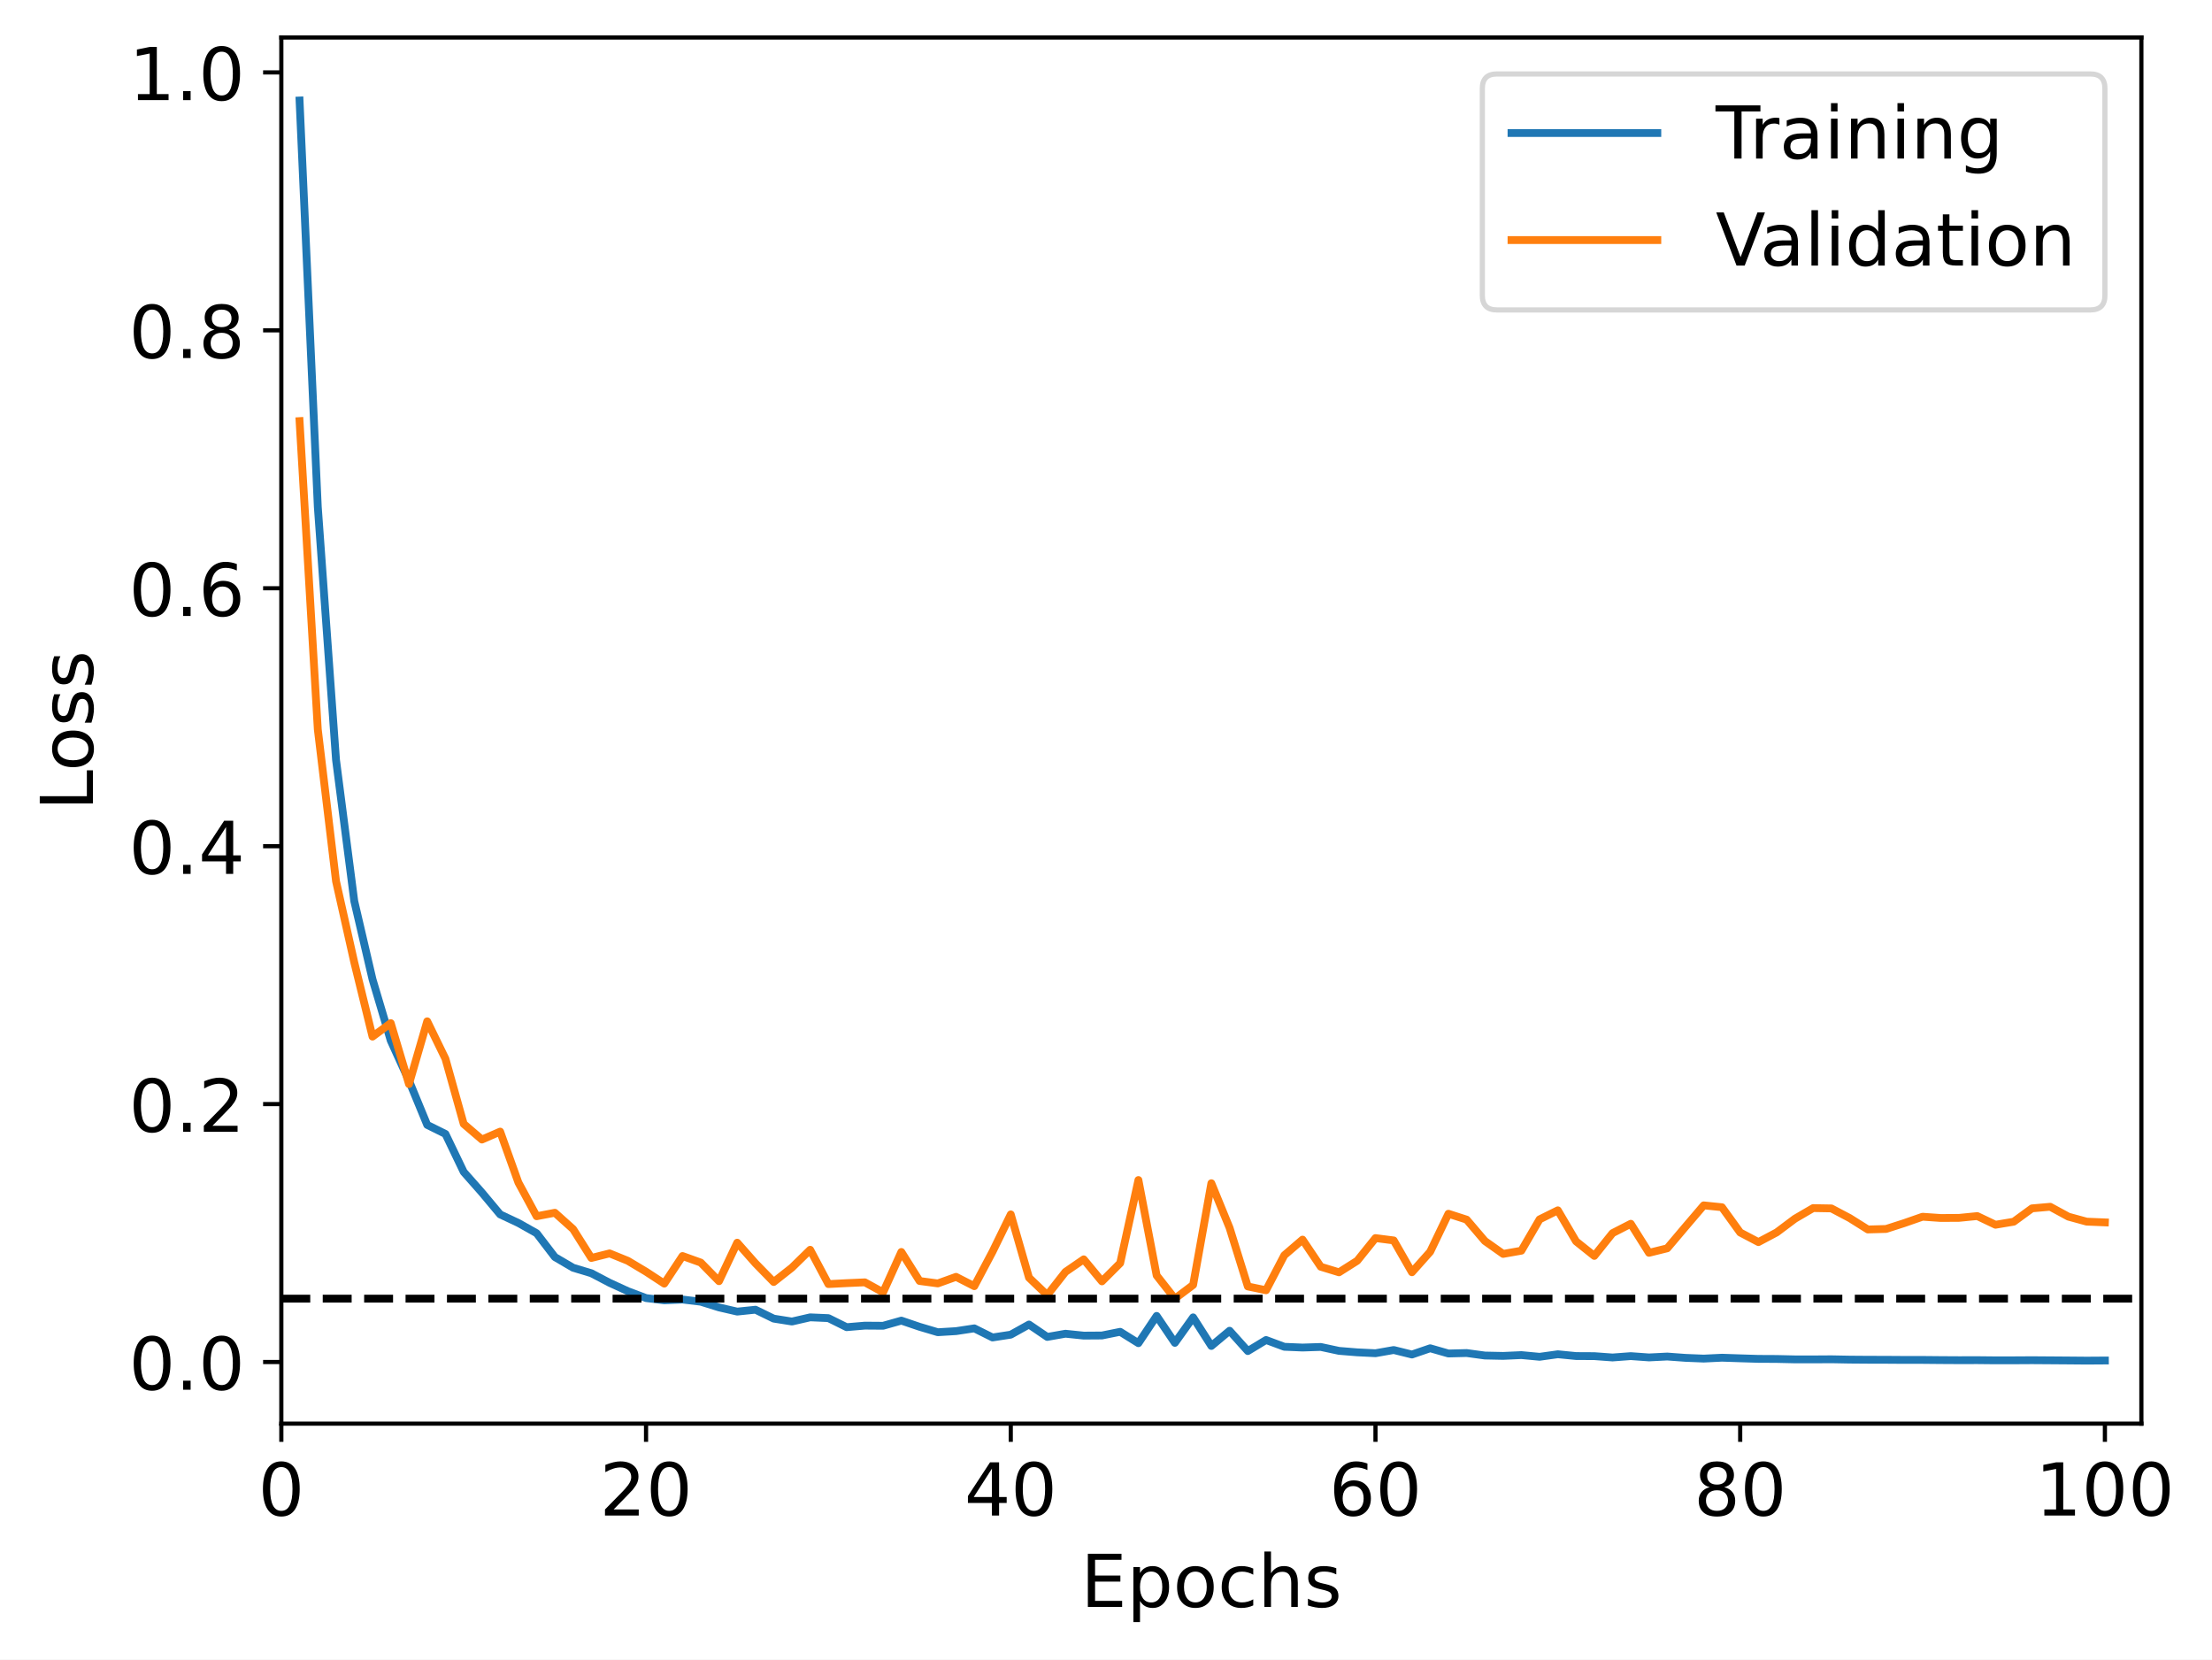
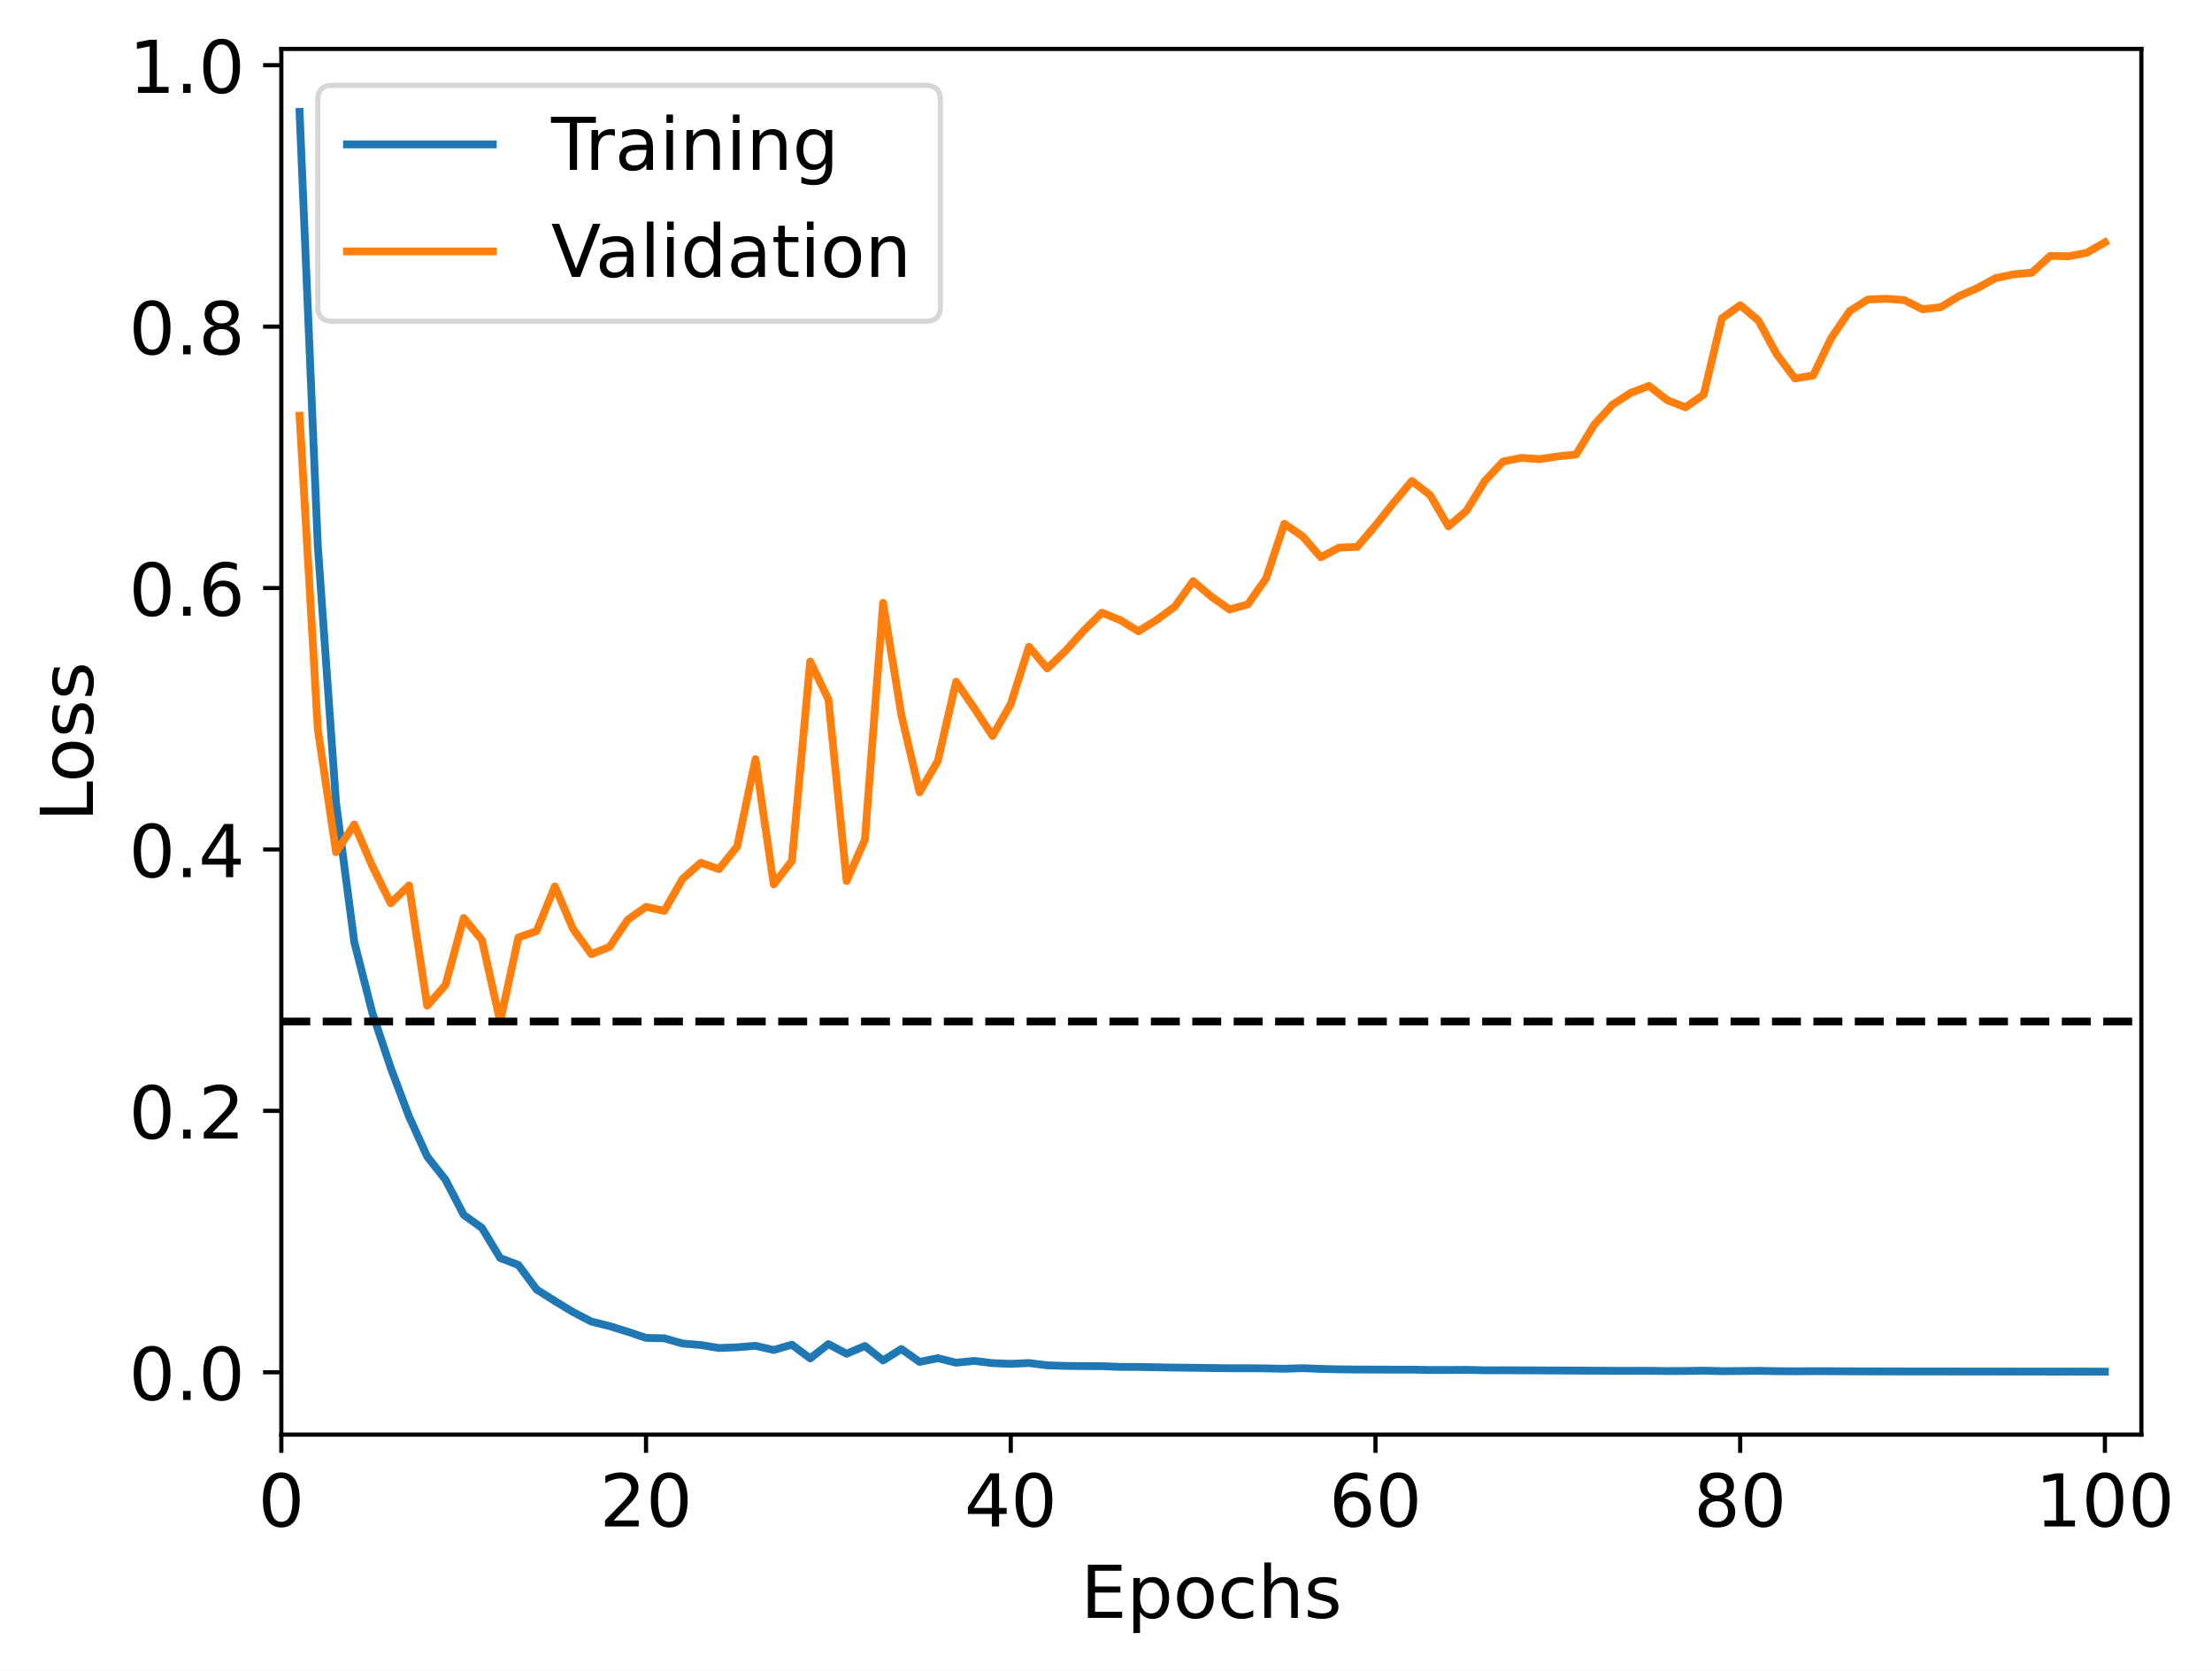
- <svg xmlns="http://www.w3.org/2000/svg" xmlns:xlink="http://www.w3.org/1999/xlink" width="424.693pt" height="318.611pt" viewBox="0 0 424.693 318.611" version="1.1">
+ <svg xmlns="http://www.w3.org/2000/svg" xmlns:xlink="http://www.w3.org/1999/xlink" width="424.693pt" height="320.805pt" viewBox="0 0 424.693 320.805" version="1.1">
  <defs>
    <style type="text/css">*{stroke-linejoin: round; stroke-linecap: butt}</style>
  </defs>
  <g id="figure_1">
    <g id="patch_1">
-       <path d="M 0 318.611  L 424.693 318.611  L 424.693 0  L 0 0  z " style="fill: #ffffff" />
+       <path d="M 0 320.805  L 424.693 320.805  L 424.693 0  L 0 0  z " style="fill: #ffffff" />
    </g>
    <g id="axes_1">
      <g id="patch_2">
-         <path d="M 54.014 273.312  L 411.134 273.312  L 411.134 7.2  L 54.014 7.2  z " style="fill: #ffffff" />
+         <path d="M 54.014 275.506  L 411.134 275.506  L 411.134 9.394  L 54.014 9.394  z " style="fill: #ffffff" />
      </g>
      <g id="matplotlib.axis_1">
        <g id="xtick_1">
          <g id="line2d_1">
            <defs>
-               <path id="mef8924673f" d="M 0 0  L 0 3.5  " style="stroke: #000000; stroke-width: 0.8" />
-             </defs>
-             <g>
-               <use xlink:href="#mef8924673f" x="54.014" y="273.312" style="stroke: #000000; stroke-width: 0.8" />
+               <path id="m146f7ef10f" d="M 0 0  L 0 3.5  " style="stroke: #000000; stroke-width: 0.8" />
+             </defs>
+             <g>
+               <use xlink:href="#m146f7ef10f" x="54.014" y="275.506" style="stroke: #000000; stroke-width: 0.8" />
            </g>
          </g>
          <g id="text_1">
-             <g transform="translate(49.56 290.9498) scale(0.14 -0.14)">
+             <g transform="translate(49.56 293.144) scale(0.14 -0.14)">
              <defs>
                <path id="DejaVuSans-30" d="M 2034 4250  Q 1547 4250 1301 3770  Q 1056 3291 1056 2328  Q 1056 1369 1301 889  Q 1547 409 2034 409  Q 2525 409 2770 889  Q 3016 1369 3016 2328  Q 3016 3291 2770 3770  Q 2525 4250 2034 4250  z M 2034 4750  Q 2819 4750 3233 4129  Q 3647 3509 3647 2328  Q 3647 1150 3233 529  Q 2819 -91 2034 -91  Q 1250 -91 836 529  Q 422 1150 422 2328  Q 422 3509 836 4129  Q 1250 4750 2034 4750  z " transform="scale(0.015625)" />
              </defs>
              <use xlink:href="#DejaVuSans-30" />
            </g>
          </g>
        </g>
        <g id="xtick_2">
          <g id="line2d_2">
            <g>
-               <use xlink:href="#mef8924673f" x="124.037" y="273.312" style="stroke: #000000; stroke-width: 0.8" />
+               <use xlink:href="#m146f7ef10f" x="124.037" y="275.506" style="stroke: #000000; stroke-width: 0.8" />
            </g>
          </g>
          <g id="text_2">
-             <g transform="translate(115.1298 290.9498) scale(0.14 -0.14)">
+             <g transform="translate(115.1298 293.144) scale(0.14 -0.14)">
              <defs>
                <path id="DejaVuSans-32" d="M 1228 531  L 3431 531  L 3431 0  L 469 0  L 469 531  Q 828 903 1448 1529  Q 2069 2156 2228 2338  Q 2531 2678 2651 2914  Q 2772 3150 2772 3378  Q 2772 3750 2511 3984  Q 2250 4219 1831 4219  Q 1534 4219 1204 4116  Q 875 4013 500 3803  L 500 4441  Q 881 4594 1212 4672  Q 1544 4750 1819 4750  Q 2544 4750 2975 4387  Q 3406 4025 3406 3419  Q 3406 3131 3298 2873  Q 3191 2616 2906 2266  Q 2828 2175 2409 1742  Q 1991 1309 1228 531  z " transform="scale(0.015625)" />
              </defs>
              <use xlink:href="#DejaVuSans-32" />
              <use xlink:href="#DejaVuSans-30" x="63.623" />
            </g>
          </g>
        </g>
        <g id="xtick_3">
          <g id="line2d_3">
            <g>
-               <use xlink:href="#mef8924673f" x="194.061" y="273.312" style="stroke: #000000; stroke-width: 0.8" />
+               <use xlink:href="#m146f7ef10f" x="194.061" y="275.506" style="stroke: #000000; stroke-width: 0.8" />
            </g>
          </g>
          <g id="text_3">
-             <g transform="translate(185.1533 290.9498) scale(0.14 -0.14)">
+             <g transform="translate(185.1533 293.144) scale(0.14 -0.14)">
              <defs>
                <path id="DejaVuSans-34" d="M 2419 4116  L 825 1625  L 2419 1625  L 2419 4116  z M 2253 4666  L 3047 4666  L 3047 1625  L 3713 1625  L 3713 1100  L 3047 1100  L 3047 0  L 2419 0  L 2419 1100  L 313 1100  L 313 1709  L 2253 4666  z " transform="scale(0.015625)" />
              </defs>
              <use xlink:href="#DejaVuSans-34" />
              <use xlink:href="#DejaVuSans-30" x="63.623" />
            </g>
          </g>
        </g>
        <g id="xtick_4">
          <g id="line2d_4">
            <g>
-               <use xlink:href="#mef8924673f" x="264.084" y="273.312" style="stroke: #000000; stroke-width: 0.8" />
+               <use xlink:href="#m146f7ef10f" x="264.084" y="275.506" style="stroke: #000000; stroke-width: 0.8" />
            </g>
          </g>
          <g id="text_4">
-             <g transform="translate(255.1768 290.9498) scale(0.14 -0.14)">
+             <g transform="translate(255.1768 293.144) scale(0.14 -0.14)">
              <defs>
                <path id="DejaVuSans-36" d="M 2113 2584  Q 1688 2584 1439 2293  Q 1191 2003 1191 1497  Q 1191 994 1439 701  Q 1688 409 2113 409  Q 2538 409 2786 701  Q 3034 994 3034 1497  Q 3034 2003 2786 2293  Q 2538 2584 2113 2584  z M 3366 4563  L 3366 3988  Q 3128 4100 2886 4159  Q 2644 4219 2406 4219  Q 1781 4219 1451 3797  Q 1122 3375 1075 2522  Q 1259 2794 1537 2939  Q 1816 3084 2150 3084  Q 2853 3084 3261 2657  Q 3669 2231 3669 1497  Q 3669 778 3244 343  Q 2819 -91 2113 -91  Q 1303 -91 875 529  Q 447 1150 447 2328  Q 447 3434 972 4092  Q 1497 4750 2381 4750  Q 2619 4750 2861 4703  Q 3103 4656 3366 4563  z " transform="scale(0.015625)" />
              </defs>
              <use xlink:href="#DejaVuSans-36" />
              <use xlink:href="#DejaVuSans-30" x="63.623" />
            </g>
          </g>
        </g>
        <g id="xtick_5">
          <g id="line2d_5">
            <g>
-               <use xlink:href="#mef8924673f" x="334.108" y="273.312" style="stroke: #000000; stroke-width: 0.8" />
+               <use xlink:href="#m146f7ef10f" x="334.108" y="275.506" style="stroke: #000000; stroke-width: 0.8" />
            </g>
          </g>
          <g id="text_5">
-             <g transform="translate(325.2004 290.9498) scale(0.14 -0.14)">
+             <g transform="translate(325.2004 293.144) scale(0.14 -0.14)">
              <defs>
                <path id="DejaVuSans-38" d="M 2034 2216  Q 1584 2216 1326 1975  Q 1069 1734 1069 1313  Q 1069 891 1326 650  Q 1584 409 2034 409  Q 2484 409 2743 651  Q 3003 894 3003 1313  Q 3003 1734 2745 1975  Q 2488 2216 2034 2216  z M 1403 2484  Q 997 2584 770 2862  Q 544 3141 544 3541  Q 544 4100 942 4425  Q 1341 4750 2034 4750  Q 2731 4750 3128 4425  Q 3525 4100 3525 3541  Q 3525 3141 3298 2862  Q 3072 2584 2669 2484  Q 3125 2378 3379 2068  Q 3634 1759 3634 1313  Q 3634 634 3220 271  Q 2806 -91 2034 -91  Q 1263 -91 848 271  Q 434 634 434 1313  Q 434 1759 690 2068  Q 947 2378 1403 2484  z M 1172 3481  Q 1172 3119 1398 2916  Q 1625 2713 2034 2713  Q 2441 2713 2670 2916  Q 2900 3119 2900 3481  Q 2900 3844 2670 4047  Q 2441 4250 2034 4250  Q 1625 4250 1398 4047  Q 1172 3844 1172 3481  z " transform="scale(0.015625)" />
              </defs>
              <use xlink:href="#DejaVuSans-38" />
              <use xlink:href="#DejaVuSans-30" x="63.623" />
            </g>
          </g>
        </g>
        <g id="xtick_6">
          <g id="line2d_6">
            <g>
-               <use xlink:href="#mef8924673f" x="404.131" y="273.312" style="stroke: #000000; stroke-width: 0.8" />
+               <use xlink:href="#m146f7ef10f" x="404.131" y="275.506" style="stroke: #000000; stroke-width: 0.8" />
            </g>
          </g>
          <g id="text_6">
-             <g transform="translate(390.7701 290.9498) scale(0.14 -0.14)">
+             <g transform="translate(390.7701 293.144) scale(0.14 -0.14)">
              <defs>
                <path id="DejaVuSans-31" d="M 794 531  L 1825 531  L 1825 4091  L 703 3866  L 703 4441  L 1819 4666  L 2450 4666  L 2450 531  L 3481 531  L 3481 0  L 794 0  L 794 531  z " transform="scale(0.015625)" />
              </defs>
              <use xlink:href="#DejaVuSans-31" />
              <use xlink:href="#DejaVuSans-30" x="63.623" />
              <use xlink:href="#DejaVuSans-30" x="127.246" />
            </g>
          </g>
        </g>
        <g id="text_7">
-           <g transform="translate(207.4919 308.4992) scale(0.14 -0.14)">
+           <g transform="translate(207.4919 310.6934) scale(0.14 -0.14)">
            <defs>
              <path id="DejaVuSans-45" d="M 628 4666  L 3578 4666  L 3578 4134  L 1259 4134  L 1259 2753  L 3481 2753  L 3481 2222  L 1259 2222  L 1259 531  L 3634 531  L 3634 0  L 628 0  L 628 4666  z " transform="scale(0.015625)" />
              <path id="DejaVuSans-70" d="M 1159 525  L 1159 -1331  L 581 -1331  L 581 3500  L 1159 3500  L 1159 2969  Q 1341 3281 1617 3432  Q 1894 3584 2278 3584  Q 2916 3584 3314 3078  Q 3713 2572 3713 1747  Q 3713 922 3314 415  Q 2916 -91 2278 -91  Q 1894 -91 1617 61  Q 1341 213 1159 525  z M 3116 1747  Q 3116 2381 2855 2742  Q 2594 3103 2138 3103  Q 1681 3103 1420 2742  Q 1159 2381 1159 1747  Q 1159 1113 1420 752  Q 1681 391 2138 391  Q 2594 391 2855 752  Q 3116 1113 3116 1747  z " transform="scale(0.015625)" />
              <path id="DejaVuSans-6f" d="M 1959 3097  Q 1497 3097 1228 2736  Q 959 2375 959 1747  Q 959 1119 1226 758  Q 1494 397 1959 397  Q 2419 397 2687 759  Q 2956 1122 2956 1747  Q 2956 2369 2687 2733  Q 2419 3097 1959 3097  z M 1959 3584  Q 2709 3584 3137 3096  Q 3566 2609 3566 1747  Q 3566 888 3137 398  Q 2709 -91 1959 -91  Q 1206 -91 779 398  Q 353 888 353 1747  Q 353 2609 779 3096  Q 1206 3584 1959 3584  z " transform="scale(0.015625)" />
              <path id="DejaVuSans-63" d="M 3122 3366  L 3122 2828  Q 2878 2963 2633 3030  Q 2388 3097 2138 3097  Q 1578 3097 1268 2742  Q 959 2388 959 1747  Q 959 1106 1268 751  Q 1578 397 2138 397  Q 2388 397 2633 464  Q 2878 531 3122 666  L 3122 134  Q 2881 22 2623 -34  Q 2366 -91 2075 -91  Q 1284 -91 818 406  Q 353 903 353 1747  Q 353 2603 823 3093  Q 1294 3584 2113 3584  Q 2378 3584 2631 3529  Q 2884 3475 3122 3366  z " transform="scale(0.015625)" />
              <path id="DejaVuSans-68" d="M 3513 2113  L 3513 0  L 2938 0  L 2938 2094  Q 2938 2591 2744 2837  Q 2550 3084 2163 3084  Q 1697 3084 1428 2787  Q 1159 2491 1159 1978  L 1159 0  L 581 0  L 581 4863  L 1159 4863  L 1159 2956  Q 1366 3272 1645 3428  Q 1925 3584 2291 3584  Q 2894 3584 3203 3211  Q 3513 2838 3513 2113  z " transform="scale(0.015625)" />
              <path id="DejaVuSans-73" d="M 2834 3397  L 2834 2853  Q 2591 2978 2328 3040  Q 2066 3103 1784 3103  Q 1356 3103 1142 2972  Q 928 2841 928 2578  Q 928 2378 1081 2264  Q 1234 2150 1697 2047  L 1894 2003  Q 2506 1872 2764 1633  Q 3022 1394 3022 966  Q 3022 478 2636 193  Q 2250 -91 1575 -91  Q 1294 -91 989 -36  Q 684 19 347 128  L 347 722  Q 666 556 975 473  Q 1284 391 1588 391  Q 1994 391 2212 530  Q 2431 669 2431 922  Q 2431 1156 2273 1281  Q 2116 1406 1581 1522  L 1381 1569  Q 847 1681 609 1914  Q 372 2147 372 2553  Q 372 3047 722 3315  Q 1072 3584 1716 3584  Q 2034 3584 2315 3537  Q 2597 3491 2834 3397  z " transform="scale(0.015625)" />
            </defs>
            <use xlink:href="#DejaVuSans-45" />
            <use xlink:href="#DejaVuSans-70" x="63.184" />
            <use xlink:href="#DejaVuSans-6f" x="126.66" />
            <use xlink:href="#DejaVuSans-63" x="187.842" />
            <use xlink:href="#DejaVuSans-68" x="242.822" />
            <use xlink:href="#DejaVuSans-73" x="306.201" />
          </g>
        </g>
      </g>
      <g id="matplotlib.axis_2">
        <g id="ytick_1">
          <g id="line2d_7">
            <defs>
-               <path id="me168107f4d" d="M 0 0  L -3.5 0  " style="stroke: #000000; stroke-width: 0.8" />
-             </defs>
-             <g>
-               <use xlink:href="#me168107f4d" x="54.014" y="261.484" style="stroke: #000000; stroke-width: 0.8" />
+               <path id="mfe41c5407e" d="M 0 0  L -3.5 0  " style="stroke: #000000; stroke-width: 0.8" />
+             </defs>
+             <g>
+               <use xlink:href="#mfe41c5407e" x="54.014" y="263.532" style="stroke: #000000; stroke-width: 0.8" />
            </g>
          </g>
          <g id="text_8">
-             <g transform="translate(24.74938 266.8026) scale(0.14 -0.14)">
+             <g transform="translate(24.74938 268.8506) scale(0.14 -0.14)">
              <defs>
                <path id="DejaVuSans-2e" d="M 684 794  L 1344 794  L 1344 0  L 684 0  L 684 794  z " transform="scale(0.015625)" />
              </defs>
              <use xlink:href="#DejaVuSans-30" />
              <use xlink:href="#DejaVuSans-2e" x="63.623" />
              <use xlink:href="#DejaVuSans-30" x="95.41" />
            </g>
          </g>
        </g>
        <g id="ytick_2">
          <g id="line2d_8">
            <g>
-               <use xlink:href="#me168107f4d" x="54.014" y="211.968" style="stroke: #000000; stroke-width: 0.8" />
+               <use xlink:href="#mfe41c5407e" x="54.014" y="213.329" style="stroke: #000000; stroke-width: 0.8" />
            </g>
          </g>
          <g id="text_9">
-             <g transform="translate(24.74938 217.2868) scale(0.14 -0.14)">
+             <g transform="translate(24.74938 218.648) scale(0.14 -0.14)">
              <use xlink:href="#DejaVuSans-30" />
              <use xlink:href="#DejaVuSans-2e" x="63.623" />
              <use xlink:href="#DejaVuSans-32" x="95.41" />
            </g>
          </g>
        </g>
        <g id="ytick_3">
          <g id="line2d_9">
            <g>
-               <use xlink:href="#me168107f4d" x="54.014" y="162.452" style="stroke: #000000; stroke-width: 0.8" />
+               <use xlink:href="#mfe41c5407e" x="54.014" y="163.127" style="stroke: #000000; stroke-width: 0.8" />
            </g>
          </g>
          <g id="text_10">
-             <g transform="translate(24.74938 167.771) scale(0.14 -0.14)">
+             <g transform="translate(24.74938 168.4455) scale(0.14 -0.14)">
              <use xlink:href="#DejaVuSans-30" />
              <use xlink:href="#DejaVuSans-2e" x="63.623" />
              <use xlink:href="#DejaVuSans-34" x="95.41" />
            </g>
          </g>
        </g>
        <g id="ytick_4">
          <g id="line2d_10">
            <g>
-               <use xlink:href="#me168107f4d" x="54.014" y="112.936" style="stroke: #000000; stroke-width: 0.8" />
+               <use xlink:href="#mfe41c5407e" x="54.014" y="112.924" style="stroke: #000000; stroke-width: 0.8" />
            </g>
          </g>
          <g id="text_11">
-             <g transform="translate(24.74938 118.2552) scale(0.14 -0.14)">
+             <g transform="translate(24.74938 118.2429) scale(0.14 -0.14)">
              <use xlink:href="#DejaVuSans-30" />
              <use xlink:href="#DejaVuSans-2e" x="63.623" />
              <use xlink:href="#DejaVuSans-36" x="95.41" />
            </g>
          </g>
        </g>
        <g id="ytick_5">
          <g id="line2d_11">
            <g>
-               <use xlink:href="#me168107f4d" x="54.014" y="63.42" style="stroke: #000000; stroke-width: 0.8" />
+               <use xlink:href="#mfe41c5407e" x="54.014" y="62.721" style="stroke: #000000; stroke-width: 0.8" />
            </g>
          </g>
          <g id="text_12">
-             <g transform="translate(24.74938 68.73936) scale(0.14 -0.14)">
+             <g transform="translate(24.74938 68.04037) scale(0.14 -0.14)">
              <use xlink:href="#DejaVuSans-30" />
              <use xlink:href="#DejaVuSans-2e" x="63.623" />
              <use xlink:href="#DejaVuSans-38" x="95.41" />
            </g>
          </g>
        </g>
        <g id="ytick_6">
          <g id="line2d_12">
            <g>
-               <use xlink:href="#me168107f4d" x="54.014" y="13.905" style="stroke: #000000; stroke-width: 0.8" />
+               <use xlink:href="#mfe41c5407e" x="54.014" y="12.519" style="stroke: #000000; stroke-width: 0.8" />
            </g>
          </g>
          <g id="text_13">
-             <g transform="translate(24.74938 19.22356) scale(0.14 -0.14)">
+             <g transform="translate(24.74938 17.83781) scale(0.14 -0.14)">
              <use xlink:href="#DejaVuSans-31" />
              <use xlink:href="#DejaVuSans-2e" x="63.623" />
              <use xlink:href="#DejaVuSans-30" x="95.41" />
            </g>
          </g>
        </g>
        <g id="text_14">
-           <g transform="translate(17.83781 155.6101) rotate(-90) scale(0.14 -0.14)">
+           <g transform="translate(17.83781 157.8043) rotate(-90) scale(0.14 -0.14)">
            <defs>
              <path id="DejaVuSans-4c" d="M 628 4666  L 1259 4666  L 1259 531  L 3531 531  L 3531 0  L 628 0  L 628 4666  z " transform="scale(0.015625)" />
            </defs>
            <use xlink:href="#DejaVuSans-4c" />
            <use xlink:href="#DejaVuSans-6f" x="53.963" />
            <use xlink:href="#DejaVuSans-73" x="115.145" />
            <use xlink:href="#DejaVuSans-73" x="167.244" />
          </g>
        </g>
      </g>
      <g id="line2d_13">
-         <path d="M 57.515 19.296  L 61.016 97.299  L 64.517 145.891  L 68.018 172.997  L 71.52 188.014  L 75.021 199.778  L 78.522 207.468  L 82.023 215.96  L 85.524 217.695  L 89.026 224.986  L 92.527 228.955  L 96.028 233.145  L 99.529 234.791  L 103.03 236.759  L 106.531 241.331  L 110.033 243.384  L 113.534 244.439  L 117.035 246.274  L 120.536 247.88  L 124.037 249.207  L 127.538 249.634  L 131.04 249.486  L 134.541 249.903  L 138.042 250.996  L 141.543 251.804  L 145.044 251.44  L 148.546 253.152  L 152.047 253.708  L 155.548 252.906  L 159.049 253.057  L 162.55 254.793  L 166.051 254.497  L 169.553 254.523  L 173.054 253.534  L 176.555 254.723  L 180.056 255.763  L 183.557 255.552  L 187.058 255.021  L 190.56 256.769  L 194.061 256.232  L 197.562 254.282  L 201.063 256.664  L 204.564 256.051  L 208.066 256.414  L 211.567 256.389  L 215.068 255.682  L 218.569 257.865  L 222.07 252.631  L 225.571 257.804  L 229.073 252.91  L 232.574 258.399  L 236.075 255.477  L 239.576 259.379  L 243.077 257.256  L 246.578 258.557  L 250.08 258.704  L 253.581 258.59  L 257.082 259.342  L 260.583 259.625  L 264.084 259.794  L 267.586 259.177  L 271.087 260.043  L 274.588 258.843  L 278.089 259.846  L 281.59 259.758  L 285.091 260.236  L 288.593 260.309  L 292.094 260.151  L 295.595 260.479  L 299.096 259.992  L 302.597 260.336  L 306.098 260.354  L 309.6 260.611  L 313.101 260.35  L 316.602 260.601  L 320.103 260.428  L 323.604 260.684  L 327.106 260.826  L 330.607 260.655  L 334.108 260.772  L 337.609 260.879  L 341.11 260.896  L 344.611 260.975  L 348.113 260.98  L 351.614 260.957  L 355.115 261.022  L 358.616 261.049  L 362.117 261.057  L 365.618 261.081  L 369.12 261.081  L 372.621 261.113  L 376.122 261.133  L 379.623 261.126  L 383.124 261.161  L 386.626 261.156  L 390.127 261.136  L 393.628 261.16  L 397.129 261.186  L 400.63 261.216  L 404.131 261.193  " clip-path="url(#pb63458b6fa)" style="fill: none; stroke: #1f77b4; stroke-width: 1.5; stroke-linecap: square" />
+         <path d="M 57.515 21.49  L 61.016 104.788  L 64.517 154.178  L 68.018 180.898  L 71.52 194.619  L 75.021 205.073  L 78.522 214.39  L 82.023 222.109  L 85.524 226.543  L 89.026 233.301  L 92.527 235.809  L 96.028 241.588  L 99.529 242.926  L 103.03 247.639  L 106.531 249.852  L 110.033 251.975  L 113.534 253.799  L 117.035 254.666  L 120.536 255.752  L 124.037 256.928  L 127.538 257.003  L 131.04 258.004  L 134.541 258.301  L 138.042 258.871  L 141.543 258.734  L 145.044 258.447  L 148.546 259.253  L 152.047 258.238  L 155.548 260.866  L 159.049 258.123  L 162.55 259.972  L 166.051 258.486  L 169.553 261.259  L 173.054 259.064  L 176.555 261.537  L 180.056 260.823  L 183.557 261.693  L 187.058 261.35  L 190.56 261.777  L 194.061 261.914  L 197.562 261.756  L 201.063 262.194  L 204.564 262.306  L 208.066 262.344  L 211.567 262.357  L 215.068 262.5  L 218.569 262.507  L 222.07 262.572  L 225.571 262.631  L 229.073 262.667  L 232.574 262.718  L 236.075 262.76  L 239.576 262.759  L 243.077 262.784  L 246.578 262.86  L 250.08 262.743  L 253.581 262.888  L 257.082 262.965  L 260.583 263.005  L 264.084 263.012  L 267.586 263.028  L 271.087 263.022  L 274.588 263.091  L 278.089 263.089  L 281.59 263.063  L 285.091 263.152  L 288.593 263.147  L 292.094 263.16  L 295.595 263.173  L 299.096 263.195  L 302.597 263.211  L 306.098 263.227  L 309.6 263.252  L 313.101 263.251  L 316.602 263.248  L 320.103 263.298  L 323.604 263.284  L 327.106 263.223  L 330.607 263.317  L 334.108 263.292  L 337.609 263.254  L 341.11 263.317  L 344.611 263.341  L 348.113 263.317  L 351.614 263.329  L 355.115 263.349  L 358.616 263.36  L 362.117 263.365  L 365.618 263.374  L 369.12 263.379  L 372.621 263.379  L 376.122 263.385  L 379.623 263.39  L 383.124 263.392  L 386.626 263.397  L 390.127 263.398  L 393.628 263.405  L 397.129 263.403  L 400.63 263.408  L 404.131 263.41  " clip-path="url(#p2de5a27903)" style="fill: none; stroke: #1f77b4; stroke-width: 1.5; stroke-linecap: square" />
      </g>
      <g id="line2d_14">
-         <path d="M 57.515 80.843  L 61.016 140.024  L 64.517 169.181  L 68.018 184.753  L 71.52 199.01  L 75.021 196.42  L 78.522 208.128  L 82.023 196.073  L 85.524 203.269  L 89.026 215.774  L 92.527 218.772  L 96.028 217.249  L 99.529 227.028  L 103.03 233.495  L 106.531 232.827  L 110.033 235.964  L 113.534 241.508  L 117.035 240.629  L 120.536 242.049  L 124.037 244.141  L 127.538 246.432  L 131.04 241.133  L 134.541 242.391  L 138.042 245.965  L 141.543 238.572  L 145.044 242.535  L 148.546 246.12  L 152.047 243.362  L 155.548 239.935  L 159.049 246.52  L 162.55 246.339  L 166.051 246.185  L 169.553 248.106  L 173.054 240.356  L 176.555 245.926  L 180.056 246.392  L 183.557 245.133  L 187.058 246.922  L 190.56 240.312  L 194.061 233.143  L 197.562 245.288  L 201.063 248.64  L 204.564 244.178  L 208.066 241.77  L 211.567 245.999  L 215.068 242.501  L 218.569 226.547  L 222.07 244.864  L 225.571 249.318  L 229.073 246.685  L 232.574 227.16  L 236.075 235.729  L 239.576 246.976  L 243.077 247.703  L 246.578 240.992  L 250.08 237.984  L 253.581 243.194  L 257.082 244.261  L 260.583 242.044  L 264.084 237.691  L 267.586 238.139  L 271.087 244.247  L 274.588 240.315  L 278.089 233.019  L 281.59 234.148  L 285.091 238.251  L 288.593 240.728  L 292.094 240.11  L 295.595 234.095  L 299.096 232.361  L 302.597 238.317  L 306.098 241.112  L 309.6 236.741  L 313.101 234.943  L 316.602 240.518  L 320.103 239.651  L 323.604 235.512  L 327.106 231.409  L 330.607 231.767  L 334.108 236.616  L 337.609 238.46  L 341.11 236.602  L 344.611 233.977  L 348.113 231.932  L 351.614 231.993  L 355.115 233.841  L 358.616 236.036  L 362.117 235.938  L 365.618 234.811  L 369.12 233.59  L 372.621 233.833  L 376.122 233.811  L 379.623 233.463  L 383.124 235.129  L 386.626 234.544  L 390.127 231.984  L 393.628 231.678  L 397.129 233.578  L 400.63 234.534  L 404.131 234.677  " clip-path="url(#pb63458b6fa)" style="fill: none; stroke: #ff7f0e; stroke-width: 1.5; stroke-linecap: square" />
+         <path d="M 57.515 79.838  L 61.016 140.018  L 64.517 163.655  L 68.018 158.324  L 71.52 166.412  L 75.021 173.475  L 78.522 170.039  L 82.023 193.13  L 85.524 189.171  L 89.026 176.298  L 92.527 180.519  L 96.028 196.175  L 99.529 180.037  L 103.03 178.787  L 106.531 170.229  L 110.033 178.435  L 113.534 183.234  L 117.035 181.835  L 120.536 176.623  L 124.037 174.14  L 127.538 174.932  L 131.04 168.803  L 134.541 165.684  L 138.042 166.911  L 141.543 162.541  L 145.044 145.792  L 148.546 169.843  L 152.047 165.316  L 155.548 127.038  L 159.049 134.308  L 162.55 169.194  L 166.051 161.248  L 169.553 115.766  L 173.054 137.29  L 176.555 152.163  L 180.056 146.152  L 183.557 130.922  L 187.058 136.007  L 190.56 141.336  L 194.061 135.195  L 197.562 124.2  L 201.063 128.372  L 204.564 125.004  L 208.066 121.121  L 211.567 117.664  L 215.068 119.083  L 218.569 121.234  L 222.07 119.05  L 225.571 116.478  L 229.073 111.603  L 232.574 114.574  L 236.075 117.055  L 239.576 116.068  L 243.077 111.085  L 246.578 100.577  L 250.08 103  L 253.581 107.01  L 257.082 105.171  L 260.583 105.021  L 264.084 100.919  L 267.586 96.525  L 271.087 92.361  L 274.588 95.098  L 278.089 101.087  L 281.59 98.061  L 285.091 92.344  L 288.593 88.629  L 292.094 87.928  L 295.595 88.177  L 299.096 87.646  L 302.597 87.292  L 306.098 81.543  L 309.6 77.707  L 313.101 75.451  L 316.602 74.107  L 320.103 76.847  L 323.604 78.23  L 327.106 75.77  L 330.607 61.124  L 334.108 58.617  L 337.609 61.57  L 341.11 68.017  L 344.611 72.682  L 348.113 72.11  L 351.614 64.866  L 355.115 59.75  L 358.616 57.522  L 362.117 57.367  L 365.618 57.638  L 369.12 59.393  L 372.621 58.989  L 376.122 56.872  L 379.623 55.328  L 383.124 53.416  L 386.626 52.685  L 390.127 52.359  L 393.628 49.141  L 397.129 49.22  L 400.63 48.548  L 404.131 46.554  " clip-path="url(#p2de5a27903)" style="fill: none; stroke: #ff7f0e; stroke-width: 1.5; stroke-linecap: square" />
      </g>
      <g id="line2d_15">
-         <path d="M 54.014 249.318  L 411.134 249.318  " clip-path="url(#pb63458b6fa)" style="fill: none; stroke-dasharray: 5.55,2.4; stroke-dashoffset: 0; stroke: #000000; stroke-width: 1.5" />
+         <path d="M 54.014 196.175  L 411.134 196.175  " clip-path="url(#p2de5a27903)" style="fill: none; stroke-dasharray: 5.55,2.4; stroke-dashoffset: 0; stroke: #000000; stroke-width: 1.5" />
      </g>
      <g id="patch_3">
-         <path d="M 54.014 273.312  L 54.014 7.2  " style="fill: none; stroke: #000000; stroke-width: 0.8; stroke-linejoin: miter; stroke-linecap: square" />
+         <path d="M 54.014 275.506  L 54.014 9.394  " style="fill: none; stroke: #000000; stroke-width: 0.8; stroke-linejoin: miter; stroke-linecap: square" />
      </g>
      <g id="patch_4">
-         <path d="M 411.134 273.312  L 411.134 7.2  " style="fill: none; stroke: #000000; stroke-width: 0.8; stroke-linejoin: miter; stroke-linecap: square" />
+         <path d="M 411.134 275.506  L 411.134 9.394  " style="fill: none; stroke: #000000; stroke-width: 0.8; stroke-linejoin: miter; stroke-linecap: square" />
      </g>
      <g id="patch_5">
-         <path d="M 54.014 273.312  L 411.134 273.312  " style="fill: none; stroke: #000000; stroke-width: 0.8; stroke-linejoin: miter; stroke-linecap: square" />
+         <path d="M 54.014 275.506  L 411.134 275.506  " style="fill: none; stroke: #000000; stroke-width: 0.8; stroke-linejoin: miter; stroke-linecap: square" />
      </g>
      <g id="patch_6">
-         <path d="M 54.014 7.2  L 411.134 7.2  " style="fill: none; stroke: #000000; stroke-width: 0.8; stroke-linejoin: miter; stroke-linecap: square" />
+         <path d="M 54.014 9.394  L 411.134 9.394  " style="fill: none; stroke: #000000; stroke-width: 0.8; stroke-linejoin: miter; stroke-linecap: square" />
      </g>
      <g id="legend_1">
        <g id="patch_7">
-           <path d="M 287.4 59.499  L 401.334 59.499  Q 404.134 59.499 404.134 56.699  L 404.134 17  Q 404.134 14.2 401.334 14.2  L 287.4 14.2  Q 284.6 14.2 284.6 17  L 284.6 56.699  Q 284.6 59.499 287.4 59.499  z " style="fill: #ffffff; opacity: 0.8; stroke: #cccccc; stroke-linejoin: miter" />
+           <path d="M 63.814 61.693  L 177.748 61.693  Q 180.548 61.693 180.548 58.893  L 180.548 19.194  Q 180.548 16.394 177.748 16.394  L 63.814 16.394  Q 61.014 16.394 61.014 19.194  L 61.014 58.893  Q 61.014 61.693 63.814 61.693  z " style="fill: #ffffff; opacity: 0.8; stroke: #cccccc; stroke-linejoin: miter" />
        </g>
        <g id="line2d_16">
-           <path d="M 290.2 25.538  L 304.2 25.538  L 318.2 25.538  " style="fill: none; stroke: #1f77b4; stroke-width: 1.5; stroke-linecap: square" />
+           <path d="M 66.614 27.732  L 80.614 27.732  L 94.614 27.732  " style="fill: none; stroke: #1f77b4; stroke-width: 1.5; stroke-linecap: square" />
        </g>
        <g id="text_15">
-           <g transform="translate(329.4 30.43781) scale(0.14 -0.14)">
+           <g transform="translate(105.8137 32.63202) scale(0.14 -0.14)">
            <defs>
              <path id="DejaVuSans-54" d="M -19 4666  L 3928 4666  L 3928 4134  L 2272 4134  L 2272 0  L 1638 0  L 1638 4134  L -19 4134  L -19 4666  z " transform="scale(0.015625)" />
              <path id="DejaVuSans-72" d="M 2631 2963  Q 2534 3019 2420 3045  Q 2306 3072 2169 3072  Q 1681 3072 1420 2755  Q 1159 2438 1159 1844  L 1159 0  L 581 0  L 581 3500  L 1159 3500  L 1159 2956  Q 1341 3275 1631 3429  Q 1922 3584 2338 3584  Q 2397 3584 2469 3576  Q 2541 3569 2628 3553  L 2631 2963  z " transform="scale(0.015625)" />
              <path id="DejaVuSans-61" d="M 2194 1759  Q 1497 1759 1228 1600  Q 959 1441 959 1056  Q 959 750 1161 570  Q 1363 391 1709 391  Q 2188 391 2477 730  Q 2766 1069 2766 1631  L 2766 1759  L 2194 1759  z M 3341 1997  L 3341 0  L 2766 0  L 2766 531  Q 2569 213 2275 61  Q 1981 -91 1556 -91  Q 1019 -91 701 211  Q 384 513 384 1019  Q 384 1609 779 1909  Q 1175 2209 1959 2209  L 2766 2209  L 2766 2266  Q 2766 2663 2505 2880  Q 2244 3097 1772 3097  Q 1472 3097 1187 3025  Q 903 2953 641 2809  L 641 3341  Q 956 3463 1253 3523  Q 1550 3584 1831 3584  Q 2591 3584 2966 3190  Q 3341 2797 3341 1997  z " transform="scale(0.015625)" />
              <path id="DejaVuSans-69" d="M 603 3500  L 1178 3500  L 1178 0  L 603 0  L 603 3500  z M 603 4863  L 1178 4863  L 1178 4134  L 603 4134  L 603 4863  z " transform="scale(0.015625)" />
              <path id="DejaVuSans-6e" d="M 3513 2113  L 3513 0  L 2938 0  L 2938 2094  Q 2938 2591 2744 2837  Q 2550 3084 2163 3084  Q 1697 3084 1428 2787  Q 1159 2491 1159 1978  L 1159 0  L 581 0  L 581 3500  L 1159 3500  L 1159 2956  Q 1366 3272 1645 3428  Q 1925 3584 2291 3584  Q 2894 3584 3203 3211  Q 3513 2838 3513 2113  z " transform="scale(0.015625)" />
              <path id="DejaVuSans-67" d="M 2906 1791  Q 2906 2416 2648 2759  Q 2391 3103 1925 3103  Q 1463 3103 1205 2759  Q 947 2416 947 1791  Q 947 1169 1205 825  Q 1463 481 1925 481  Q 2391 481 2648 825  Q 2906 1169 2906 1791  z M 3481 434  Q 3481 -459 3084 -895  Q 2688 -1331 1869 -1331  Q 1566 -1331 1297 -1286  Q 1028 -1241 775 -1147  L 775 -588  Q 1028 -725 1275 -790  Q 1522 -856 1778 -856  Q 2344 -856 2625 -561  Q 2906 -266 2906 331  L 2906 616  Q 2728 306 2450 153  Q 2172 0 1784 0  Q 1141 0 747 490  Q 353 981 353 1791  Q 353 2603 747 3093  Q 1141 3584 1784 3584  Q 2172 3584 2450 3431  Q 2728 3278 2906 2969  L 2906 3500  L 3481 3500  L 3481 434  z " transform="scale(0.015625)" />
            </defs>
            <use xlink:href="#DejaVuSans-54" />
            <use xlink:href="#DejaVuSans-72" x="46.334" />
            <use xlink:href="#DejaVuSans-61" x="87.447" />
            <use xlink:href="#DejaVuSans-69" x="148.727" />
            <use xlink:href="#DejaVuSans-6e" x="176.51" />
            <use xlink:href="#DejaVuSans-69" x="239.889" />
            <use xlink:href="#DejaVuSans-6e" x="267.672" />
            <use xlink:href="#DejaVuSans-67" x="331.051" />
          </g>
        </g>
        <g id="line2d_17">
-           <path d="M 290.2 46.087  L 304.2 46.087  L 318.2 46.087  " style="fill: none; stroke: #ff7f0e; stroke-width: 1.5; stroke-linecap: square" />
+           <path d="M 66.614 48.281  L 80.614 48.281  L 94.614 48.281  " style="fill: none; stroke: #ff7f0e; stroke-width: 1.5; stroke-linecap: square" />
        </g>
        <g id="text_16">
-           <g transform="translate(329.4 50.98719) scale(0.14 -0.14)">
+           <g transform="translate(105.8137 53.1814) scale(0.14 -0.14)">
            <defs>
              <path id="DejaVuSans-56" d="M 1831 0  L 50 4666  L 709 4666  L 2188 738  L 3669 4666  L 4325 4666  L 2547 0  L 1831 0  z " transform="scale(0.015625)" />
              <path id="DejaVuSans-6c" d="M 603 4863  L 1178 4863  L 1178 0  L 603 0  L 603 4863  z " transform="scale(0.015625)" />
              <path id="DejaVuSans-64" d="M 2906 2969  L 2906 4863  L 3481 4863  L 3481 0  L 2906 0  L 2906 525  Q 2725 213 2448 61  Q 2172 -91 1784 -91  Q 1150 -91 751 415  Q 353 922 353 1747  Q 353 2572 751 3078  Q 1150 3584 1784 3584  Q 2172 3584 2448 3432  Q 2725 3281 2906 2969  z M 947 1747  Q 947 1113 1208 752  Q 1469 391 1925 391  Q 2381 391 2643 752  Q 2906 1113 2906 1747  Q 2906 2381 2643 2742  Q 2381 3103 1925 3103  Q 1469 3103 1208 2742  Q 947 2381 947 1747  z " transform="scale(0.015625)" />
              <path id="DejaVuSans-74" d="M 1172 4494  L 1172 3500  L 2356 3500  L 2356 3053  L 1172 3053  L 1172 1153  Q 1172 725 1289 603  Q 1406 481 1766 481  L 2356 481  L 2356 0  L 1766 0  Q 1100 0 847 248  Q 594 497 594 1153  L 594 3053  L 172 3053  L 172 3500  L 594 3500  L 594 4494  L 1172 4494  z " transform="scale(0.015625)" />
            </defs>
            <use xlink:href="#DejaVuSans-56" />
            <use xlink:href="#DejaVuSans-61" x="60.658" />
            <use xlink:href="#DejaVuSans-6c" x="121.938" />
            <use xlink:href="#DejaVuSans-69" x="149.721" />
            <use xlink:href="#DejaVuSans-64" x="177.504" />
            <use xlink:href="#DejaVuSans-61" x="240.98" />
            <use xlink:href="#DejaVuSans-74" x="302.26" />
            <use xlink:href="#DejaVuSans-69" x="341.469" />
            <use xlink:href="#DejaVuSans-6f" x="369.252" />
            <use xlink:href="#DejaVuSans-6e" x="430.434" />
          </g>
        </g>
      </g>
    </g>
  </g>
  <defs>
-     <clipPath id="pb63458b6fa">
-       <rect x="54.014" y="7.2" width="357.12" height="266.112" />
+     <clipPath id="p2de5a27903">
+       <rect x="54.014" y="9.394" width="357.12" height="266.112" />
    </clipPath>
  </defs>
</svg>
